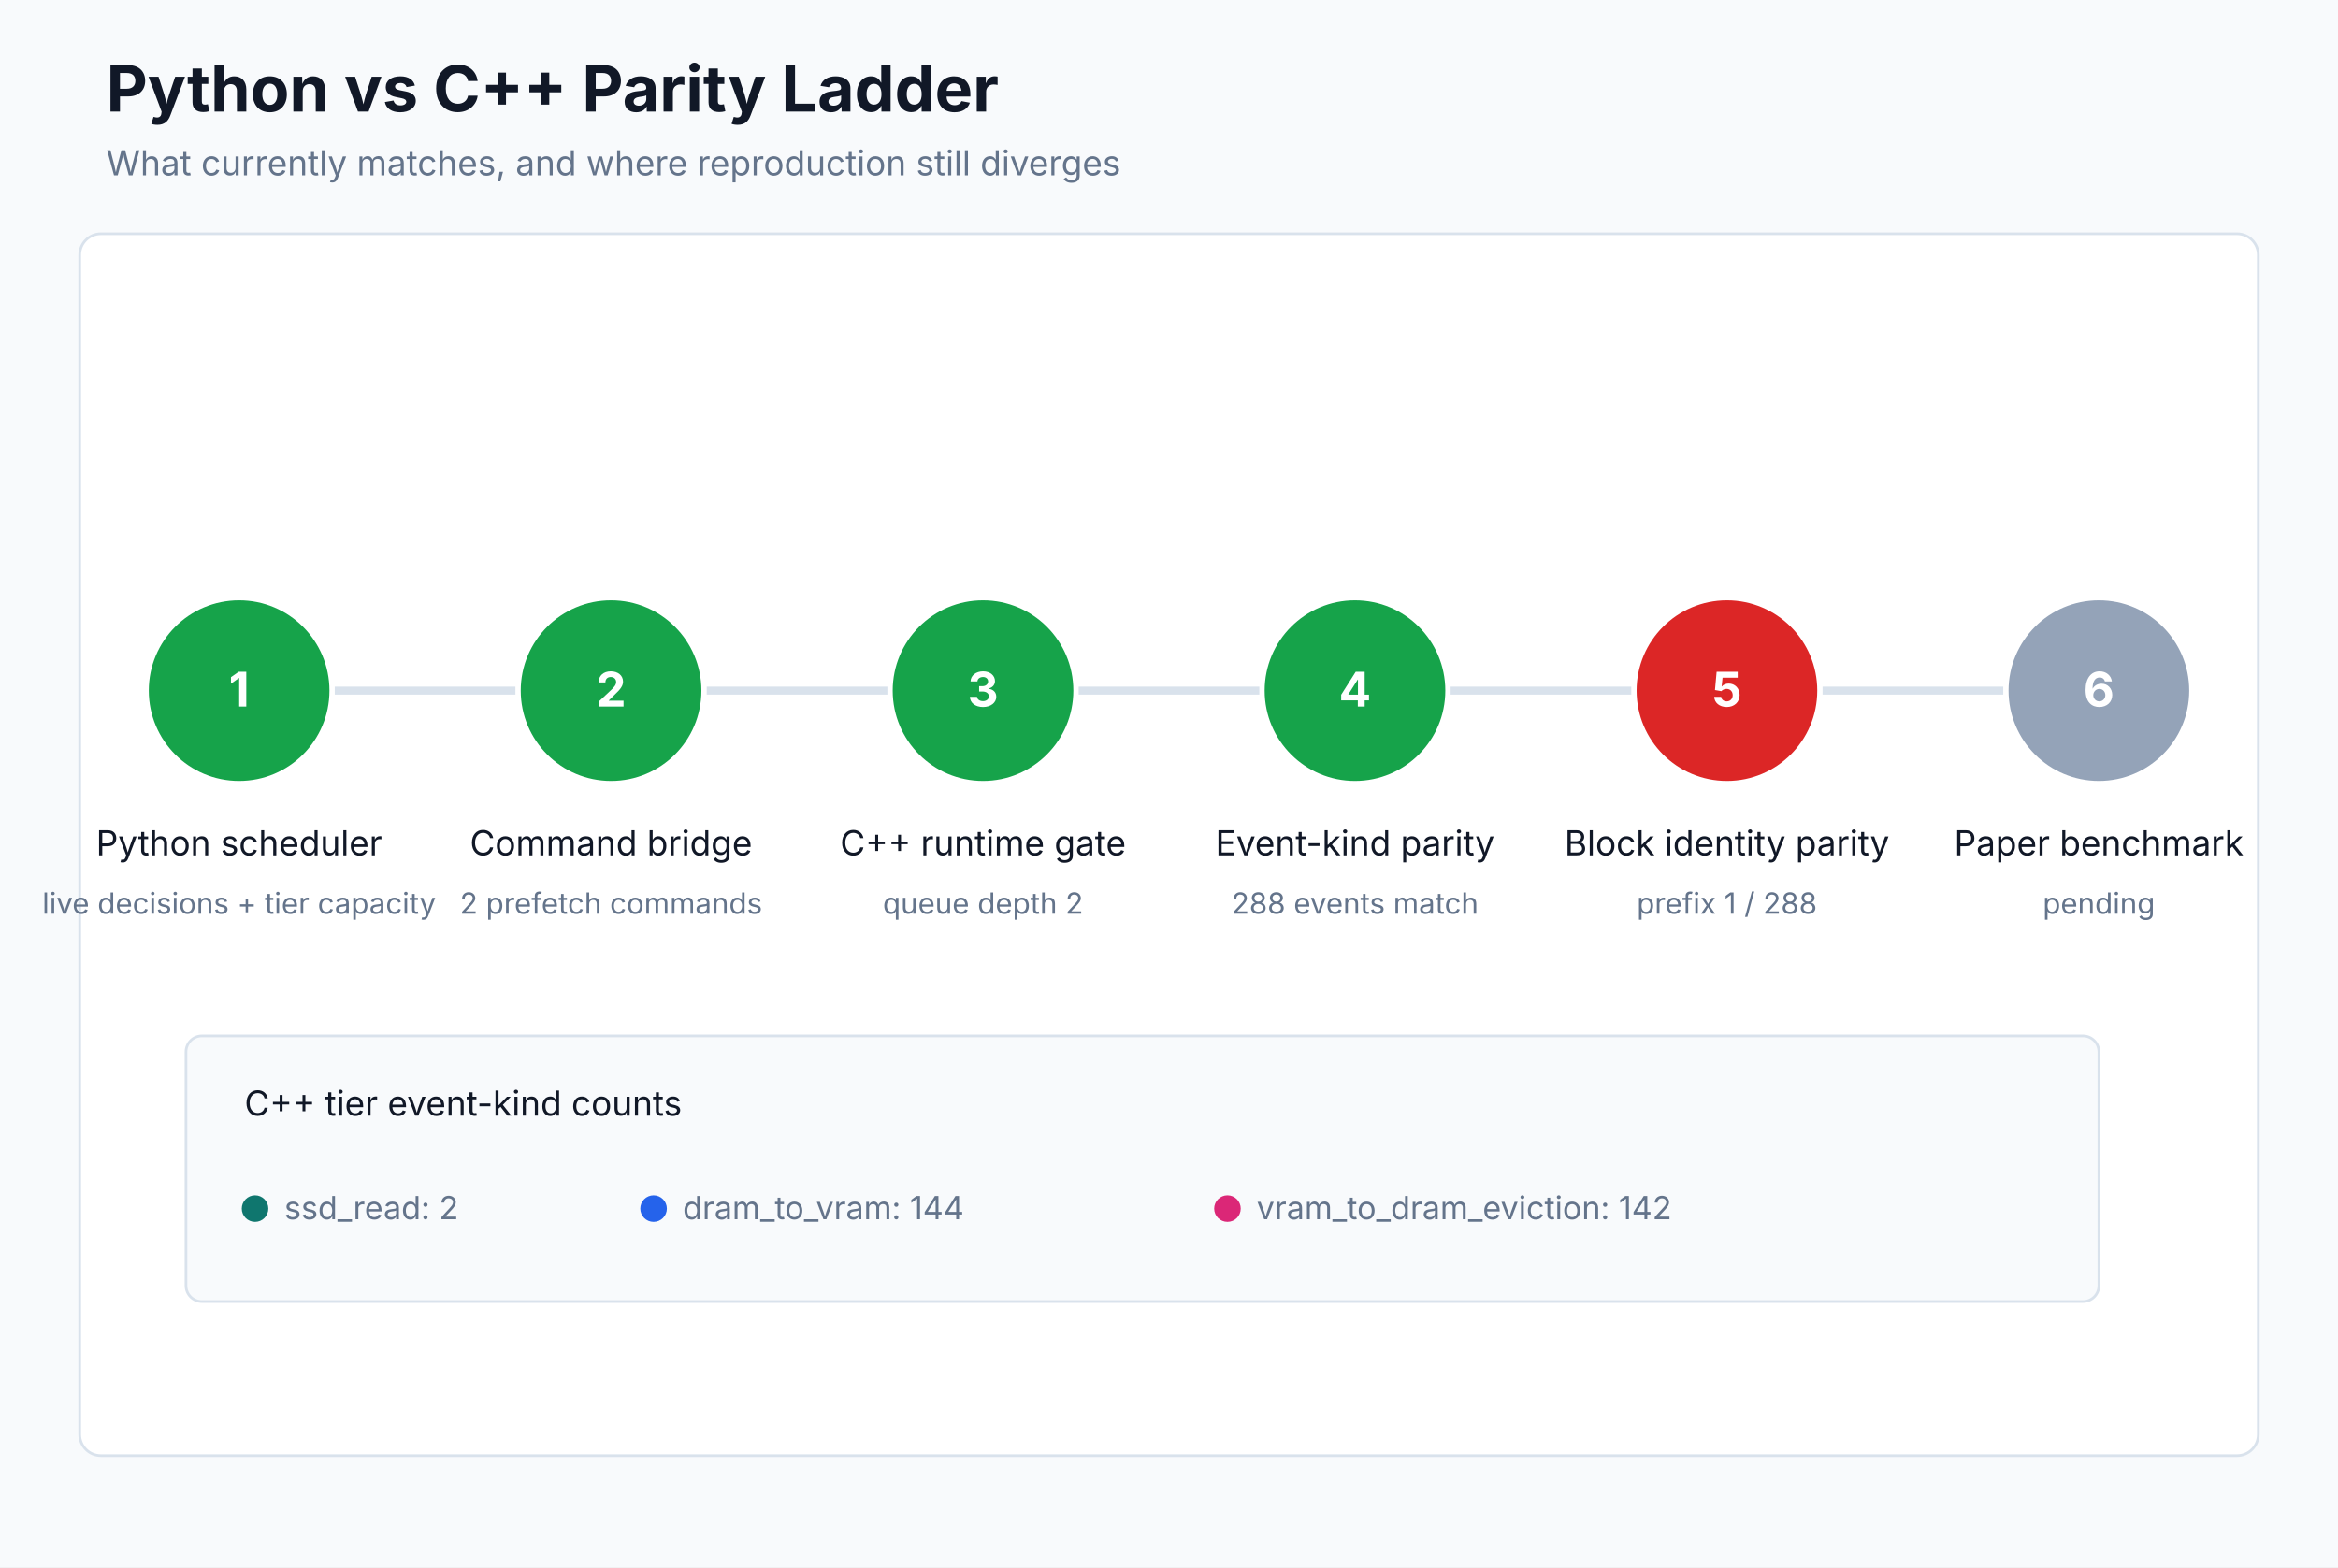
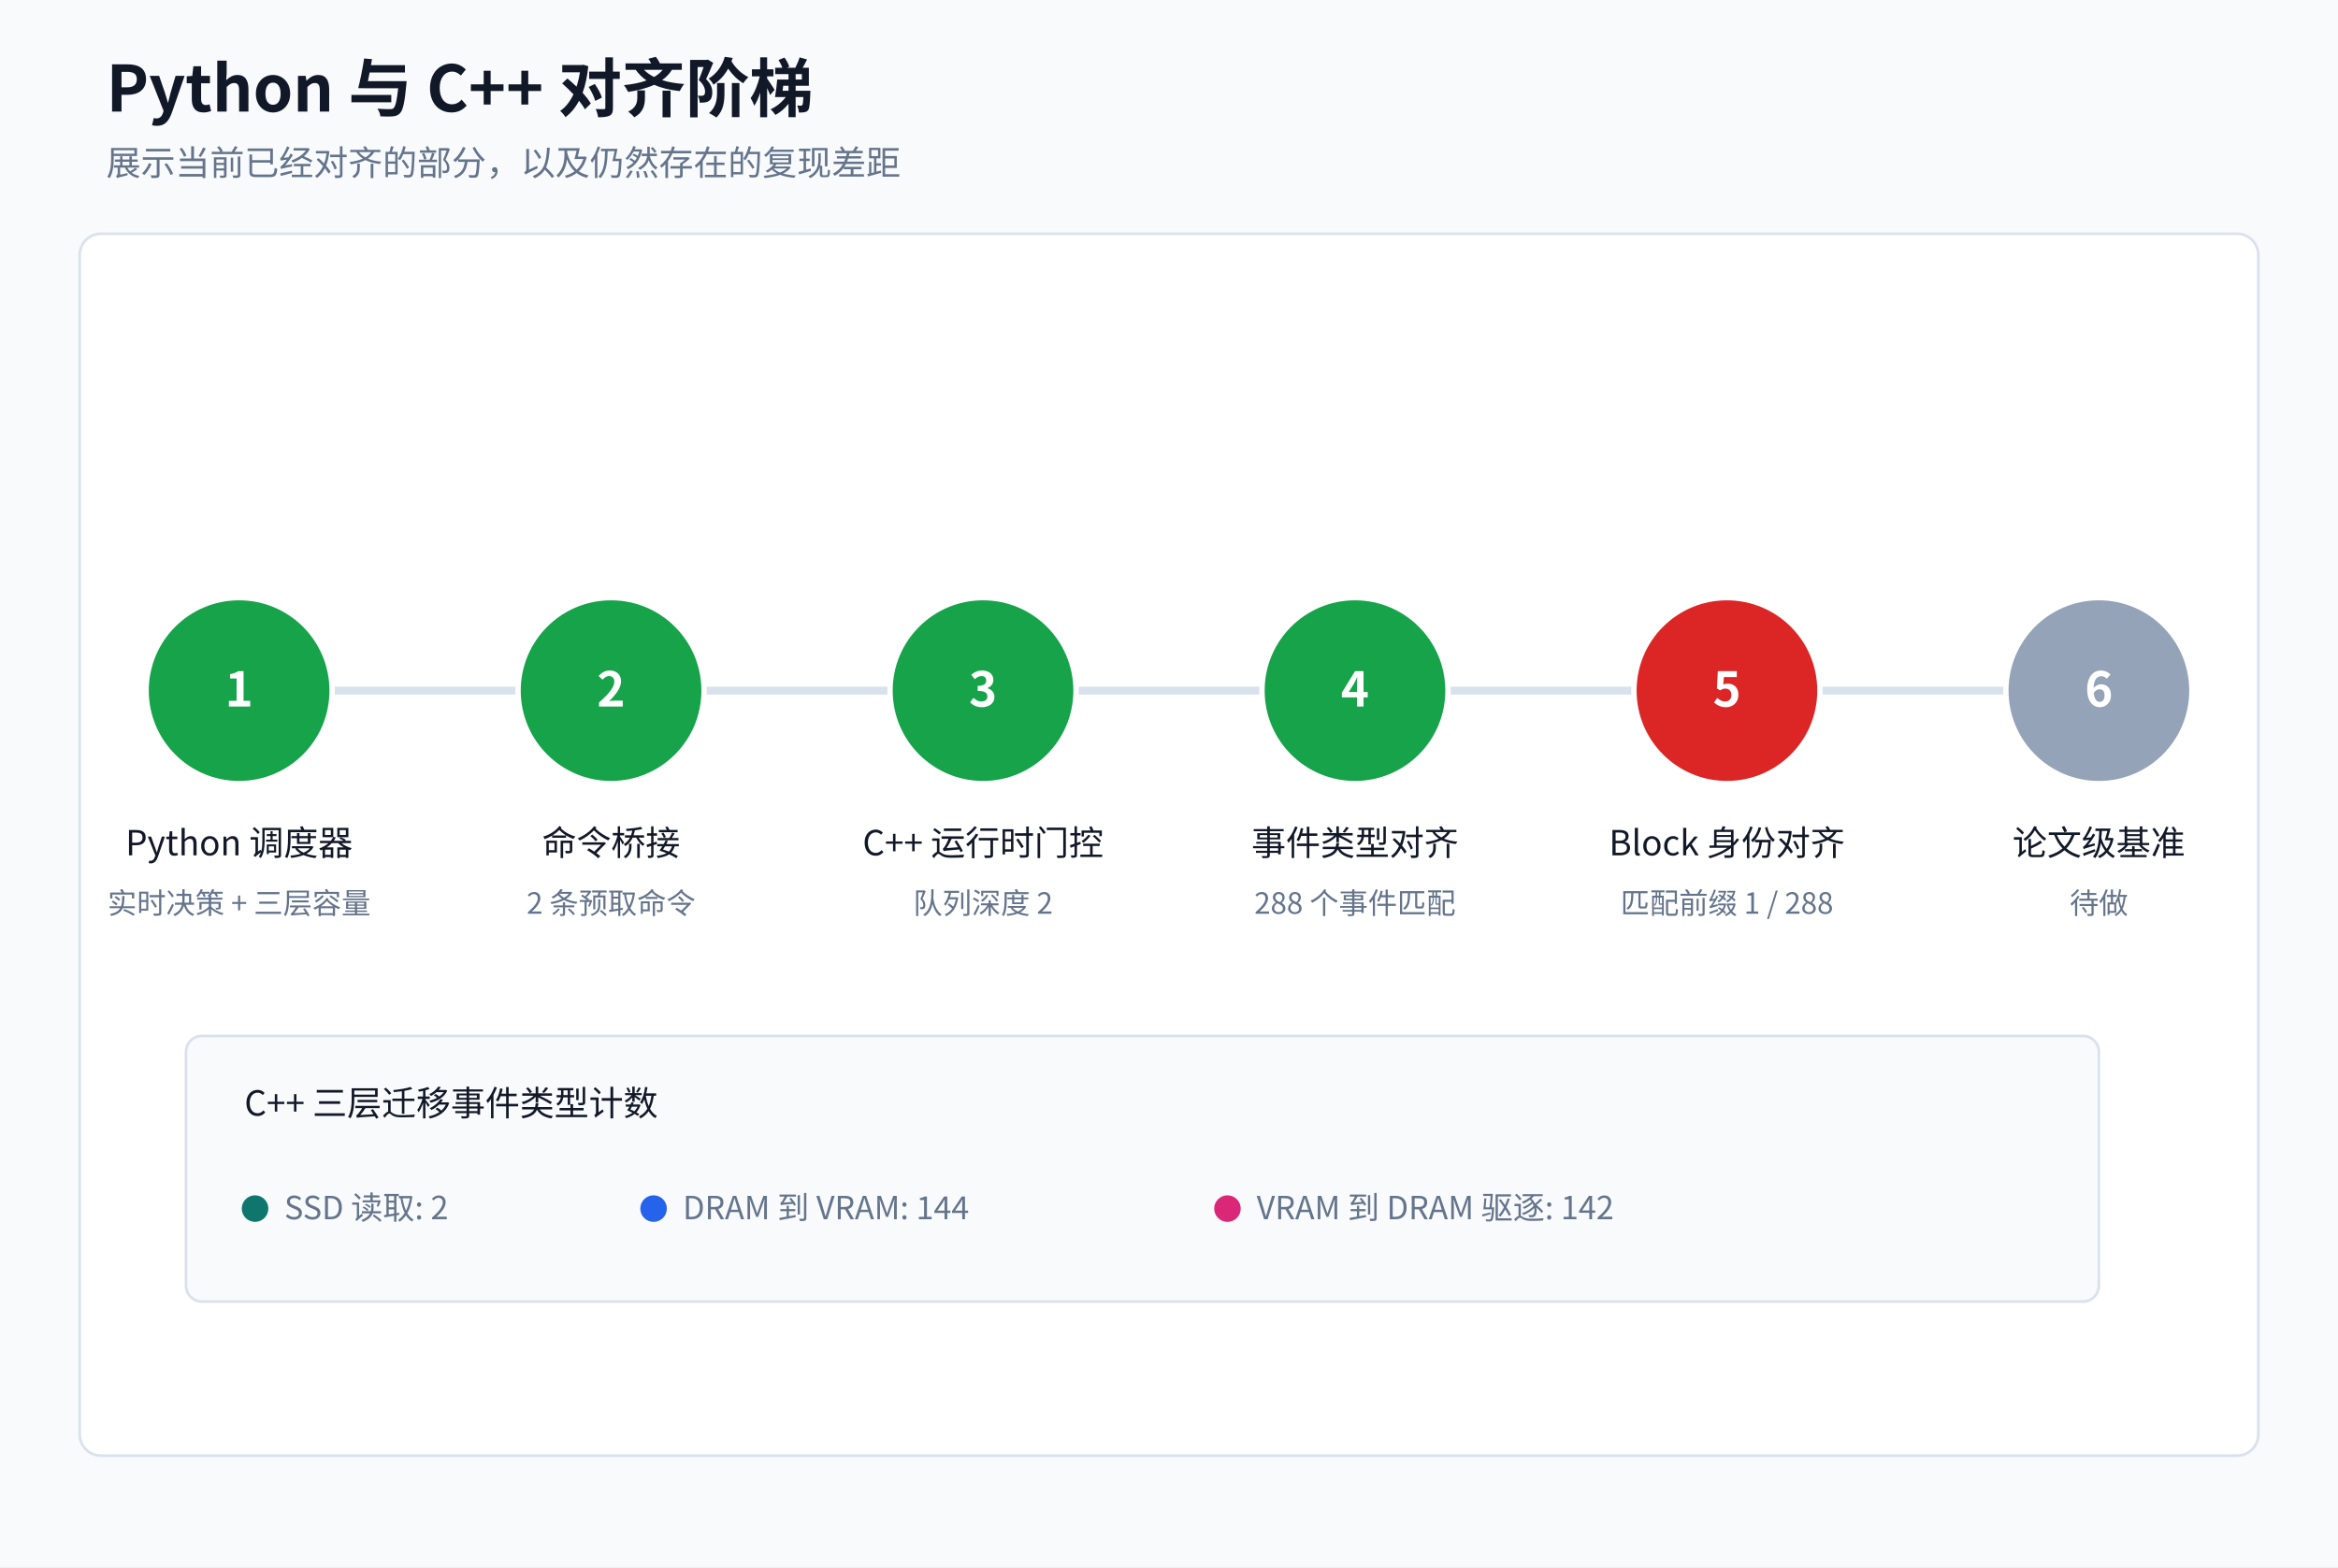
<svg xmlns="http://www.w3.org/2000/svg" width="880" height="590" viewBox="0 0 880 590">
  <rect width="880" height="590" fill="#f8fafc" />
  <style>
- text { font-family: Inter, ui-sans-serif, system-ui, -apple-system, BlinkMacSystemFont, "Segoe UI", sans-serif; }
+ text { font-family: "Noto Sans CJK SC", "Source Han Sans SC", "Microsoft YaHei", "PingFang SC", Inter, ui-sans-serif, system-ui, -apple-system, BlinkMacSystemFont, "Segoe UI", sans-serif; }
.title { font-size: 24px; font-weight: 700; fill: #111827; }
.subtitle { font-size: 13px; fill: #64748b; }
.label { font-size: 13px; fill: #111827; }
.small { font-size: 11px; fill: #64748b; }
</style>
-   <text x="40.00" y="42.00" class="title" text-anchor="start">Python vs C++ Parity Ladder</text>
-   <text x="40.00" y="66.00" class="subtitle" text-anchor="start">What currently matches, and where reproduction still diverges</text>
+   <text x="40.00" y="42.00" class="title" text-anchor="start">Python 与 C++ 对齐阶梯</text>
+   <text x="40.00" y="66.00" class="subtitle" text-anchor="start">展示当前已经对齐的部分，以及仍然存在的复现差距</text>
  <rect x="30.00" y="88.00" width="820.00" height="460.00" rx="8" fill="#ffffff" stroke="#d9e2ec" />
  <circle cx="90" cy="260" r="34" fill="#16a34a" />
  <text x="90" y="266" font-size="18" font-weight="700" fill="#ffffff" text-anchor="middle">1</text>
-   <text x="90.00" y="322.00" class="label" text-anchor="middle">Python scheduler</text>
-   <text x="90.00" y="344.00" class="small" text-anchor="middle">live decisions + tier capacity</text>
+   <text x="90.00" y="322.00" class="label" text-anchor="middle">Python 调度器</text>
+   <text x="90.00" y="344.00" class="small" text-anchor="middle">实时决策 + 三层容量</text>
  <line x1="126.00" y1="260.00" x2="194.00" y2="260.00" stroke="#d9e2ec" stroke-width="3.00" />
  <circle cx="230" cy="260" r="34" fill="#16a34a" />
  <text x="230" y="266" font-size="18" font-weight="700" fill="#ffffff" text-anchor="middle">2</text>
-   <text x="230.00" y="322.00" class="label" text-anchor="middle">Command bridge</text>
-   <text x="230.00" y="344.00" class="small" text-anchor="middle">2 prefetch commands</text>
+   <text x="230.00" y="322.00" class="label" text-anchor="middle">命令桥接</text>
+   <text x="230.00" y="344.00" class="small" text-anchor="middle">2 条预取命令</text>
  <line x1="266.00" y1="260.00" x2="334.00" y2="260.00" stroke="#d9e2ec" stroke-width="3.00" />
  <circle cx="370" cy="260" r="34" fill="#16a34a" />
  <text x="370" y="266" font-size="18" font-weight="700" fill="#ffffff" text-anchor="middle">3</text>
-   <text x="370.00" y="322.00" class="label" text-anchor="middle">C++ runtime gate</text>
-   <text x="370.00" y="344.00" class="small" text-anchor="middle">queue depth 2</text>
+   <text x="370.00" y="322.00" class="label" text-anchor="middle">C++ 运行时门控</text>
+   <text x="370.00" y="344.00" class="small" text-anchor="middle">队列深度 2</text>
  <line x1="406.00" y1="260.00" x2="474.00" y2="260.00" stroke="#d9e2ec" stroke-width="3.00" />
  <circle cx="510" cy="260" r="34" fill="#16a34a" />
  <text x="510" y="266" font-size="18" font-weight="700" fill="#ffffff" text-anchor="middle">4</text>
-   <text x="510.00" y="322.00" class="label" text-anchor="middle">Event-kind parity</text>
-   <text x="510.00" y="344.00" class="small" text-anchor="middle">288 events match</text>
+   <text x="510.00" y="322.00" class="label" text-anchor="middle">事件类型对齐</text>
+   <text x="510.00" y="344.00" class="small" text-anchor="middle">288 个事件匹配</text>
  <line x1="546.00" y1="260.00" x2="614.00" y2="260.00" stroke="#d9e2ec" stroke-width="3.00" />
  <circle cx="650" cy="260" r="34" fill="#dc2626" />
  <text x="650" y="266" font-size="18" font-weight="700" fill="#ffffff" text-anchor="middle">5</text>
-   <text x="650.00" y="322.00" class="label" text-anchor="middle">Block identity parity</text>
-   <text x="650.00" y="344.00" class="small" text-anchor="middle">prefix 1 / 288</text>
+   <text x="650.00" y="322.00" class="label" text-anchor="middle">Block 身份对齐</text>
+   <text x="650.00" y="344.00" class="small" text-anchor="middle">匹配前缀 1 / 288</text>
  <line x1="686.00" y1="260.00" x2="754.00" y2="260.00" stroke="#d9e2ec" stroke-width="3.00" />
  <circle cx="790" cy="260" r="34" fill="#94a3b8" />
  <text x="790" y="266" font-size="18" font-weight="700" fill="#ffffff" text-anchor="middle">6</text>
-   <text x="790.00" y="322.00" class="label" text-anchor="middle">Paper benchmark</text>
-   <text x="790.00" y="344.00" class="small" text-anchor="middle">pending</text>
+   <text x="790.00" y="322.00" class="label" text-anchor="middle">论文级基准</text>
+   <text x="790.00" y="344.00" class="small" text-anchor="middle">待做</text>
  <rect x="70.00" y="390.00" width="720.00" height="100.00" rx="6" fill="#f8fafc" stroke="#d9e2ec" />
-   <text x="92.00" y="420.00" class="label" text-anchor="start">C++ tier event-kind counts</text>
+   <text x="92.00" y="420.00" class="label" text-anchor="start">C++ 三层迁移事件类型计数</text>
  <circle cx="96" cy="455" r="5" fill="#0f766e" />
-   <text x="107" y="459" font-size="12" fill="#64748b">ssd_read: 2</text>
+   <text x="107" y="459" font-size="12" fill="#64748b">SSD 读取: 2</text>
  <circle cx="246" cy="455" r="5" fill="#2563eb" />
-   <text x="257" y="459" font-size="12" fill="#64748b">dram_to_vram: 144</text>
+   <text x="257" y="459" font-size="12" fill="#64748b">DRAM 到 VRAM: 144</text>
  <circle cx="462" cy="455" r="5" fill="#db2777" />
-   <text x="473" y="459" font-size="12" fill="#64748b">vram_to_dram_eviction: 142</text>
+   <text x="473" y="459" font-size="12" fill="#64748b">VRAM 到 DRAM 驱逐: 142</text>
</svg>
